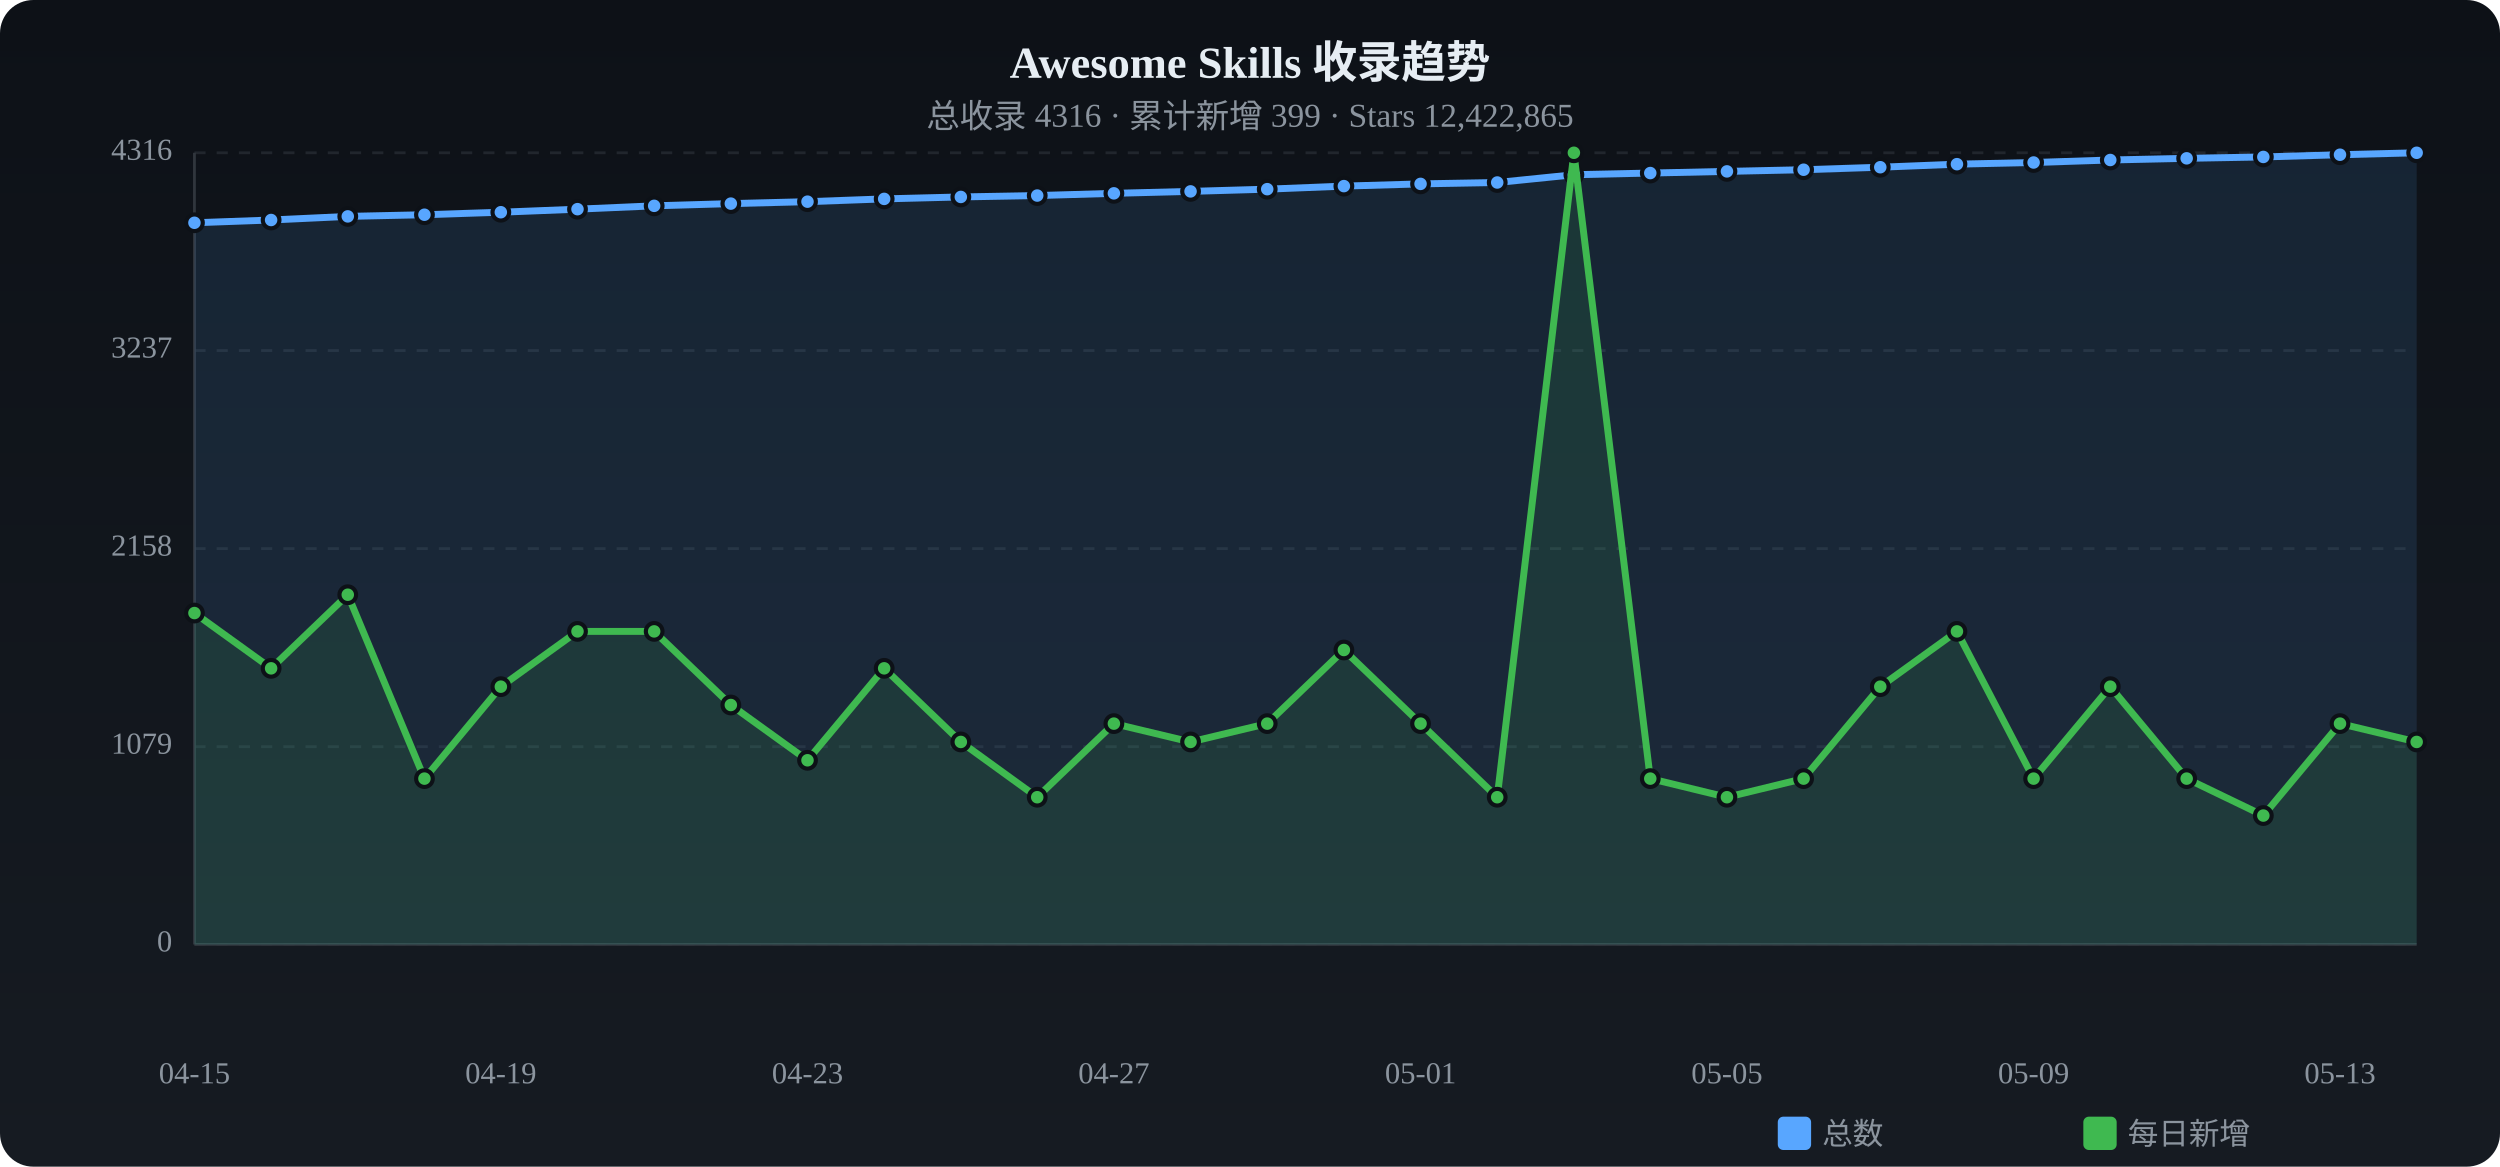
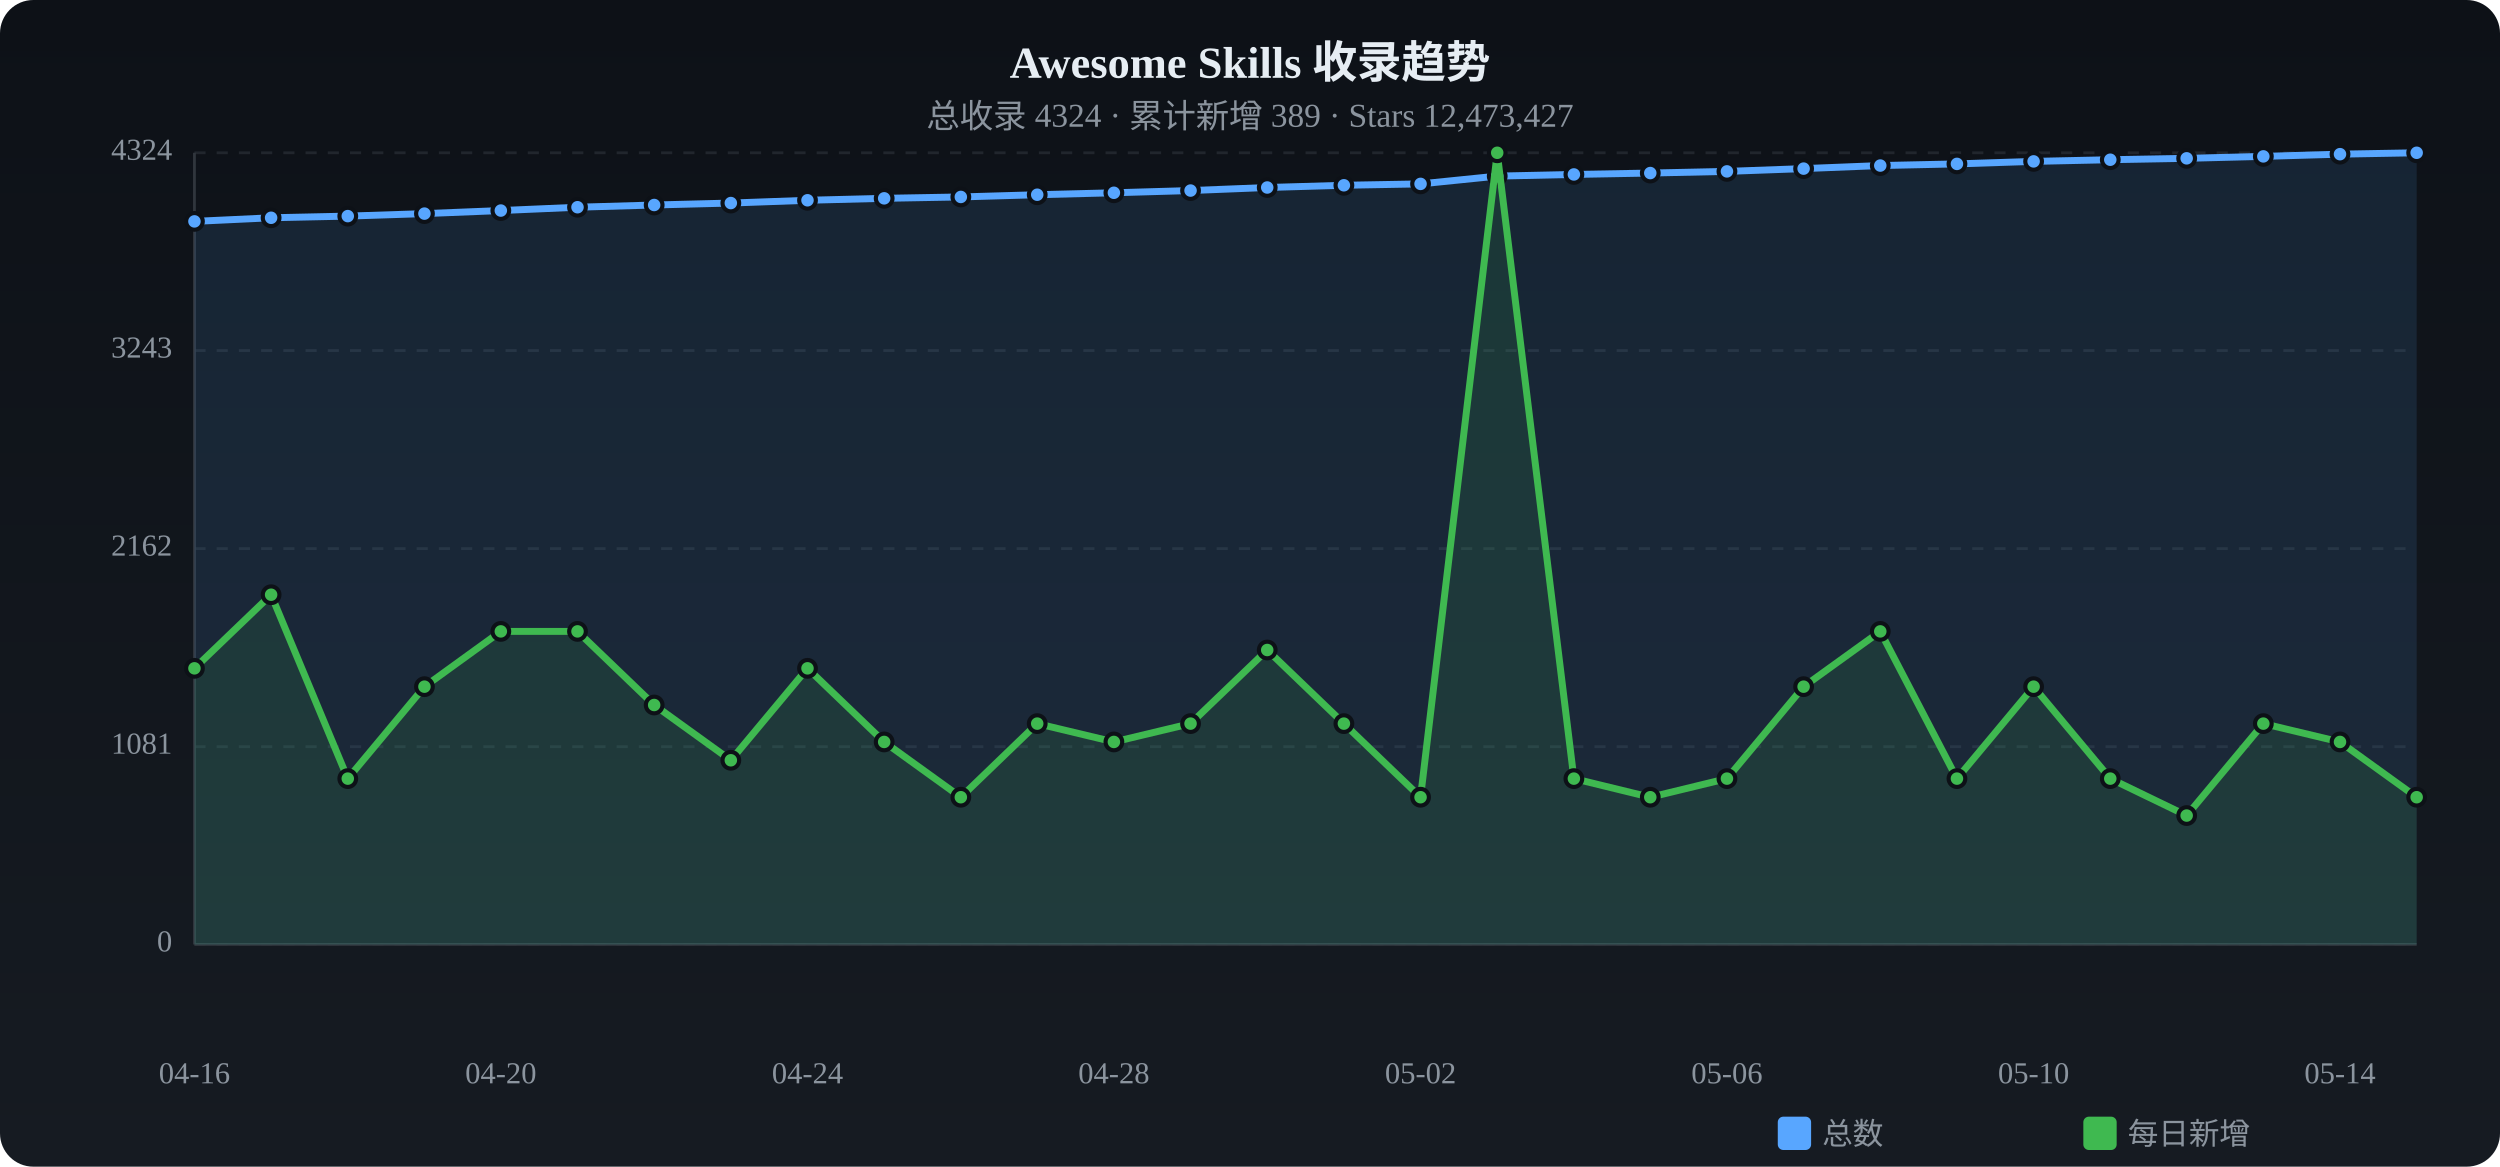
<svg xmlns="http://www.w3.org/2000/svg" viewBox="0 0 900 420" width="900" height="420">
  <defs>
    <linearGradient id="tbg" x1="0%" y1="0%" x2="0%" y2="100%">
      <stop offset="0%" stop-color="#0d1117" />
      <stop offset="100%" stop-color="#161b22" />
    </linearGradient>
  </defs>
  <rect width="900" height="420" rx="12" fill="url(#tbg)" />
  <text x="450.0" y="28" text-anchor="middle" fill="#e6edf3" font-size="16" font-weight="bold">Awesome Skills 收录趋势</text>
-   <text x="450.0" y="46" text-anchor="middle" fill="#8b949e" font-size="12">总收录 4316 · 累计新增 399 · Stars 12,422,865</text>
+   <text x="450.0" y="46" text-anchor="middle" fill="#8b949e" font-size="12">总收录 4324 · 累计新增 389 · Stars 12,473,427</text>
  <text x="62" y="340.0" text-anchor="end" fill="#8b949e" font-size="11" dominant-baseline="middle">0</text>
  <line x1="70" y1="340.0" x2="870" y2="340.0" stroke="#21262d" stroke-dasharray="4 4" />
-   <text x="62" y="268.8" text-anchor="end" fill="#8b949e" font-size="11" dominant-baseline="middle">1079</text>
+   <text x="62" y="268.8" text-anchor="end" fill="#8b949e" font-size="11" dominant-baseline="middle">1081</text>
  <line x1="70" y1="268.8" x2="870" y2="268.8" stroke="#21262d" stroke-dasharray="4 4" />
-   <text x="62" y="197.5" text-anchor="end" fill="#8b949e" font-size="11" dominant-baseline="middle">2158</text>
+   <text x="62" y="197.5" text-anchor="end" fill="#8b949e" font-size="11" dominant-baseline="middle">2162</text>
  <line x1="70" y1="197.5" x2="870" y2="197.5" stroke="#21262d" stroke-dasharray="4 4" />
-   <text x="62" y="126.2" text-anchor="end" fill="#8b949e" font-size="11" dominant-baseline="middle">3237</text>
+   <text x="62" y="126.2" text-anchor="end" fill="#8b949e" font-size="11" dominant-baseline="middle">3243</text>
  <line x1="70" y1="126.2" x2="870" y2="126.2" stroke="#21262d" stroke-dasharray="4 4" />
-   <text x="62" y="55.0" text-anchor="end" fill="#8b949e" font-size="11" dominant-baseline="middle">4316</text>
+   <text x="62" y="55.0" text-anchor="end" fill="#8b949e" font-size="11" dominant-baseline="middle">4324</text>
  <line x1="70" y1="55.0" x2="870" y2="55.0" stroke="#21262d" stroke-dasharray="4 4" />
  <line x1="70" y1="55" x2="70" y2="340" stroke="#30363d" />
  <line x1="70" y1="340" x2="870" y2="340" stroke="#30363d" />
-   <path d="M70.0,80.2 L97.6,79.2 L125.2,77.9 L152.8,77.3 L180.3,76.4 L207.9,75.3 L235.5,74.1 L263.1,73.3 L290.7,72.6 L318.3,71.6 L345.9,70.9 L373.4,70.4 L401.0,69.6 L428.6,68.9 L456.2,68.1 L483.8,67.0 L511.4,66.2 L539.0,65.7 L566.6,62.9 L594.1,62.3 L621.7,61.7 L649.3,61.1 L676.9,60.2 L704.5,59.1 L732.1,58.5 L759.7,57.6 L787.2,57.0 L814.8,56.5 L842.4,55.7 L870.0,55.0 L870.0,340 L70.0,340 Z" fill="#58a6ff" opacity="0.12" />
-   <polyline points="70.0,80.2 97.6,79.2 125.2,77.9 152.8,77.3 180.3,76.4 207.9,75.3 235.5,74.1 263.1,73.3 290.7,72.6 318.3,71.6 345.9,70.9 373.4,70.4 401.0,69.6 428.6,68.9 456.2,68.1 483.8,67.0 511.4,66.2 539.0,65.7 566.6,62.9 594.1,62.3 621.7,61.7 649.3,61.1 676.9,60.2 704.5,59.1 732.1,58.5 759.7,57.6 787.2,57.0 814.8,56.5 842.4,55.7 870.0,55.0" fill="none" stroke="#58a6ff" stroke-width="2.5" stroke-linecap="round" stroke-linejoin="round" />
-   <circle cx="70.0" cy="80.2" r="3" fill="#58a6ff" stroke="#0d1117" stroke-width="1.5" />
-   <circle cx="97.6" cy="79.2" r="3" fill="#58a6ff" stroke="#0d1117" stroke-width="1.5" />
-   <circle cx="125.2" cy="77.9" r="3" fill="#58a6ff" stroke="#0d1117" stroke-width="1.5" />
-   <circle cx="152.8" cy="77.3" r="3" fill="#58a6ff" stroke="#0d1117" stroke-width="1.5" />
-   <circle cx="180.3" cy="76.4" r="3" fill="#58a6ff" stroke="#0d1117" stroke-width="1.5" />
-   <circle cx="207.9" cy="75.3" r="3" fill="#58a6ff" stroke="#0d1117" stroke-width="1.5" />
-   <circle cx="235.5" cy="74.1" r="3" fill="#58a6ff" stroke="#0d1117" stroke-width="1.5" />
-   <circle cx="263.1" cy="73.3" r="3" fill="#58a6ff" stroke="#0d1117" stroke-width="1.5" />
-   <circle cx="290.7" cy="72.6" r="3" fill="#58a6ff" stroke="#0d1117" stroke-width="1.5" />
-   <circle cx="318.3" cy="71.6" r="3" fill="#58a6ff" stroke="#0d1117" stroke-width="1.5" />
+   <path d="M70.0,79.7 L97.6,78.4 L125.2,77.8 L152.8,76.9 L180.3,75.8 L207.9,74.6 L235.5,73.8 L263.1,73.1 L290.7,72.1 L318.3,71.4 L345.9,70.9 L373.4,70.1 L401.0,69.4 L428.6,68.6 L456.2,67.5 L483.8,66.7 L511.4,66.2 L539.0,63.4 L566.6,62.8 L594.1,62.3 L621.7,61.7 L649.3,60.7 L676.9,59.6 L704.5,59.0 L732.1,58.1 L759.7,57.5 L787.2,57.0 L814.8,56.3 L842.4,55.5 L870.0,55.0 L870.0,340 L70.0,340 Z" fill="#58a6ff" opacity="0.12" />
+   <polyline points="70.0,79.7 97.6,78.4 125.2,77.8 152.8,76.9 180.3,75.8 207.9,74.6 235.5,73.8 263.1,73.1 290.7,72.1 318.3,71.4 345.9,70.9 373.4,70.1 401.0,69.4 428.6,68.6 456.2,67.5 483.8,66.7 511.4,66.2 539.0,63.4 566.6,62.8 594.1,62.3 621.7,61.7 649.3,60.7 676.9,59.6 704.5,59.0 732.1,58.1 759.7,57.5 787.2,57.0 814.8,56.3 842.4,55.5 870.0,55.0" fill="none" stroke="#58a6ff" stroke-width="2.5" stroke-linecap="round" stroke-linejoin="round" />
+   <circle cx="70.0" cy="79.7" r="3" fill="#58a6ff" stroke="#0d1117" stroke-width="1.5" />
+   <circle cx="97.6" cy="78.4" r="3" fill="#58a6ff" stroke="#0d1117" stroke-width="1.5" />
+   <circle cx="125.2" cy="77.8" r="3" fill="#58a6ff" stroke="#0d1117" stroke-width="1.5" />
+   <circle cx="152.8" cy="76.9" r="3" fill="#58a6ff" stroke="#0d1117" stroke-width="1.5" />
+   <circle cx="180.3" cy="75.8" r="3" fill="#58a6ff" stroke="#0d1117" stroke-width="1.5" />
+   <circle cx="207.9" cy="74.6" r="3" fill="#58a6ff" stroke="#0d1117" stroke-width="1.5" />
+   <circle cx="235.5" cy="73.8" r="3" fill="#58a6ff" stroke="#0d1117" stroke-width="1.5" />
+   <circle cx="263.1" cy="73.1" r="3" fill="#58a6ff" stroke="#0d1117" stroke-width="1.5" />
+   <circle cx="290.7" cy="72.1" r="3" fill="#58a6ff" stroke="#0d1117" stroke-width="1.5" />
+   <circle cx="318.3" cy="71.4" r="3" fill="#58a6ff" stroke="#0d1117" stroke-width="1.5" />
  <circle cx="345.9" cy="70.9" r="3" fill="#58a6ff" stroke="#0d1117" stroke-width="1.5" />
-   <circle cx="373.4" cy="70.4" r="3" fill="#58a6ff" stroke="#0d1117" stroke-width="1.5" />
-   <circle cx="401.0" cy="69.6" r="3" fill="#58a6ff" stroke="#0d1117" stroke-width="1.5" />
-   <circle cx="428.6" cy="68.9" r="3" fill="#58a6ff" stroke="#0d1117" stroke-width="1.5" />
-   <circle cx="456.2" cy="68.1" r="3" fill="#58a6ff" stroke="#0d1117" stroke-width="1.5" />
-   <circle cx="483.8" cy="67.0" r="3" fill="#58a6ff" stroke="#0d1117" stroke-width="1.5" />
+   <circle cx="373.4" cy="70.1" r="3" fill="#58a6ff" stroke="#0d1117" stroke-width="1.5" />
+   <circle cx="401.0" cy="69.4" r="3" fill="#58a6ff" stroke="#0d1117" stroke-width="1.5" />
+   <circle cx="428.6" cy="68.6" r="3" fill="#58a6ff" stroke="#0d1117" stroke-width="1.5" />
+   <circle cx="456.2" cy="67.5" r="3" fill="#58a6ff" stroke="#0d1117" stroke-width="1.5" />
+   <circle cx="483.8" cy="66.7" r="3" fill="#58a6ff" stroke="#0d1117" stroke-width="1.5" />
  <circle cx="511.4" cy="66.2" r="3" fill="#58a6ff" stroke="#0d1117" stroke-width="1.5" />
-   <circle cx="539.0" cy="65.7" r="3" fill="#58a6ff" stroke="#0d1117" stroke-width="1.5" />
-   <circle cx="566.6" cy="62.9" r="3" fill="#58a6ff" stroke="#0d1117" stroke-width="1.5" />
+   <circle cx="539.0" cy="63.4" r="3" fill="#58a6ff" stroke="#0d1117" stroke-width="1.5" />
+   <circle cx="566.6" cy="62.8" r="3" fill="#58a6ff" stroke="#0d1117" stroke-width="1.5" />
  <circle cx="594.1" cy="62.3" r="3" fill="#58a6ff" stroke="#0d1117" stroke-width="1.5" />
  <circle cx="621.7" cy="61.7" r="3" fill="#58a6ff" stroke="#0d1117" stroke-width="1.5" />
-   <circle cx="649.3" cy="61.1" r="3" fill="#58a6ff" stroke="#0d1117" stroke-width="1.5" />
-   <circle cx="676.9" cy="60.2" r="3" fill="#58a6ff" stroke="#0d1117" stroke-width="1.5" />
-   <circle cx="704.5" cy="59.1" r="3" fill="#58a6ff" stroke="#0d1117" stroke-width="1.5" />
-   <circle cx="732.1" cy="58.5" r="3" fill="#58a6ff" stroke="#0d1117" stroke-width="1.5" />
-   <circle cx="759.7" cy="57.6" r="3" fill="#58a6ff" stroke="#0d1117" stroke-width="1.5" />
+   <circle cx="649.3" cy="60.7" r="3" fill="#58a6ff" stroke="#0d1117" stroke-width="1.5" />
+   <circle cx="676.9" cy="59.6" r="3" fill="#58a6ff" stroke="#0d1117" stroke-width="1.5" />
+   <circle cx="704.5" cy="59.0" r="3" fill="#58a6ff" stroke="#0d1117" stroke-width="1.5" />
+   <circle cx="732.1" cy="58.1" r="3" fill="#58a6ff" stroke="#0d1117" stroke-width="1.5" />
+   <circle cx="759.7" cy="57.5" r="3" fill="#58a6ff" stroke="#0d1117" stroke-width="1.5" />
  <circle cx="787.2" cy="57.0" r="3" fill="#58a6ff" stroke="#0d1117" stroke-width="1.5" />
-   <circle cx="814.8" cy="56.5" r="3" fill="#58a6ff" stroke="#0d1117" stroke-width="1.5" />
-   <circle cx="842.4" cy="55.7" r="3" fill="#58a6ff" stroke="#0d1117" stroke-width="1.5" />
+   <circle cx="814.8" cy="56.3" r="3" fill="#58a6ff" stroke="#0d1117" stroke-width="1.5" />
+   <circle cx="842.4" cy="55.5" r="3" fill="#58a6ff" stroke="#0d1117" stroke-width="1.5" />
  <circle cx="870.0" cy="55.0" r="3" fill="#58a6ff" stroke="#0d1117" stroke-width="1.5" />
-   <path d="M70.0,220.7 L97.6,240.6 L125.2,214.1 L152.8,280.3 L180.3,247.2 L207.9,227.3 L235.5,227.3 L263.1,253.8 L290.7,273.7 L318.3,240.6 L345.9,267.1 L373.4,287.0 L401.0,260.5 L428.6,267.1 L456.2,260.5 L483.8,234.0 L511.4,260.5 L539.0,287.0 L566.6,55.0 L594.1,280.3 L621.7,287.0 L649.3,280.3 L676.9,247.2 L704.5,227.3 L732.1,280.3 L759.7,247.2 L787.2,280.3 L814.8,293.6 L842.4,260.5 L870.0,267.1 L870.0,340 L70.0,340 Z" fill="#3fb950" opacity="0.12" />
-   <polyline points="70.0,220.7 97.6,240.6 125.2,214.1 152.8,280.3 180.3,247.2 207.9,227.3 235.5,227.3 263.1,253.8 290.7,273.7 318.3,240.6 345.9,267.1 373.4,287.0 401.0,260.5 428.6,267.1 456.2,260.5 483.8,234.0 511.4,260.5 539.0,287.0 566.6,55.0 594.1,280.3 621.7,287.0 649.3,280.3 676.9,247.2 704.5,227.3 732.1,280.3 759.7,247.2 787.2,280.3 814.8,293.6 842.4,260.5 870.0,267.1" fill="none" stroke="#3fb950" stroke-width="2.5" stroke-linecap="round" stroke-linejoin="round" />
-   <circle cx="70.0" cy="220.7" r="3" fill="#3fb950" stroke="#0d1117" stroke-width="1.5" />
-   <circle cx="97.6" cy="240.6" r="3" fill="#3fb950" stroke="#0d1117" stroke-width="1.5" />
-   <circle cx="125.2" cy="214.1" r="3" fill="#3fb950" stroke="#0d1117" stroke-width="1.5" />
-   <circle cx="152.8" cy="280.3" r="3" fill="#3fb950" stroke="#0d1117" stroke-width="1.5" />
-   <circle cx="180.3" cy="247.2" r="3" fill="#3fb950" stroke="#0d1117" stroke-width="1.5" />
+   <path d="M70.0,240.6 L97.6,214.1 L125.2,280.3 L152.8,247.2 L180.3,227.3 L207.9,227.3 L235.5,253.8 L263.1,273.7 L290.7,240.6 L318.3,267.1 L345.9,287.0 L373.4,260.5 L401.0,267.1 L428.6,260.5 L456.2,234.0 L483.8,260.5 L511.4,287.0 L539.0,55.0 L566.6,280.3 L594.1,287.0 L621.7,280.3 L649.3,247.2 L676.9,227.3 L704.5,280.3 L732.1,247.2 L759.7,280.3 L787.2,293.6 L814.8,260.5 L842.4,267.1 L870.0,287.0 L870.0,340 L70.0,340 Z" fill="#3fb950" opacity="0.12" />
+   <polyline points="70.0,240.6 97.6,214.1 125.2,280.3 152.8,247.2 180.3,227.3 207.9,227.3 235.5,253.8 263.1,273.7 290.7,240.6 318.3,267.1 345.9,287.0 373.4,260.5 401.0,267.1 428.6,260.5 456.2,234.0 483.8,260.5 511.4,287.0 539.0,55.0 566.6,280.3 594.1,287.0 621.7,280.3 649.3,247.2 676.9,227.3 704.5,280.3 732.1,247.2 759.7,280.3 787.2,293.6 814.8,260.5 842.4,267.1 870.0,287.0" fill="none" stroke="#3fb950" stroke-width="2.5" stroke-linecap="round" stroke-linejoin="round" />
+   <circle cx="70.0" cy="240.6" r="3" fill="#3fb950" stroke="#0d1117" stroke-width="1.5" />
+   <circle cx="97.6" cy="214.1" r="3" fill="#3fb950" stroke="#0d1117" stroke-width="1.5" />
+   <circle cx="125.2" cy="280.3" r="3" fill="#3fb950" stroke="#0d1117" stroke-width="1.5" />
+   <circle cx="152.8" cy="247.2" r="3" fill="#3fb950" stroke="#0d1117" stroke-width="1.5" />
+   <circle cx="180.3" cy="227.3" r="3" fill="#3fb950" stroke="#0d1117" stroke-width="1.5" />
  <circle cx="207.9" cy="227.3" r="3" fill="#3fb950" stroke="#0d1117" stroke-width="1.5" />
-   <circle cx="235.5" cy="227.3" r="3" fill="#3fb950" stroke="#0d1117" stroke-width="1.5" />
-   <circle cx="263.1" cy="253.8" r="3" fill="#3fb950" stroke="#0d1117" stroke-width="1.5" />
-   <circle cx="290.7" cy="273.7" r="3" fill="#3fb950" stroke="#0d1117" stroke-width="1.5" />
-   <circle cx="318.3" cy="240.6" r="3" fill="#3fb950" stroke="#0d1117" stroke-width="1.5" />
-   <circle cx="345.9" cy="267.1" r="3" fill="#3fb950" stroke="#0d1117" stroke-width="1.5" />
-   <circle cx="373.4" cy="287.0" r="3" fill="#3fb950" stroke="#0d1117" stroke-width="1.5" />
-   <circle cx="401.0" cy="260.5" r="3" fill="#3fb950" stroke="#0d1117" stroke-width="1.5" />
-   <circle cx="428.6" cy="267.1" r="3" fill="#3fb950" stroke="#0d1117" stroke-width="1.5" />
-   <circle cx="456.2" cy="260.5" r="3" fill="#3fb950" stroke="#0d1117" stroke-width="1.5" />
-   <circle cx="483.8" cy="234.0" r="3" fill="#3fb950" stroke="#0d1117" stroke-width="1.5" />
-   <circle cx="511.4" cy="260.5" r="3" fill="#3fb950" stroke="#0d1117" stroke-width="1.5" />
-   <circle cx="539.0" cy="287.0" r="3" fill="#3fb950" stroke="#0d1117" stroke-width="1.5" />
-   <circle cx="566.6" cy="55.0" r="3" fill="#3fb950" stroke="#0d1117" stroke-width="1.5" />
-   <circle cx="594.1" cy="280.3" r="3" fill="#3fb950" stroke="#0d1117" stroke-width="1.5" />
-   <circle cx="621.7" cy="287.0" r="3" fill="#3fb950" stroke="#0d1117" stroke-width="1.5" />
-   <circle cx="649.3" cy="280.3" r="3" fill="#3fb950" stroke="#0d1117" stroke-width="1.5" />
-   <circle cx="676.9" cy="247.2" r="3" fill="#3fb950" stroke="#0d1117" stroke-width="1.5" />
-   <circle cx="704.5" cy="227.3" r="3" fill="#3fb950" stroke="#0d1117" stroke-width="1.5" />
-   <circle cx="732.1" cy="280.3" r="3" fill="#3fb950" stroke="#0d1117" stroke-width="1.5" />
-   <circle cx="759.7" cy="247.2" r="3" fill="#3fb950" stroke="#0d1117" stroke-width="1.5" />
-   <circle cx="787.2" cy="280.3" r="3" fill="#3fb950" stroke="#0d1117" stroke-width="1.5" />
-   <circle cx="814.8" cy="293.6" r="3" fill="#3fb950" stroke="#0d1117" stroke-width="1.5" />
-   <circle cx="842.4" cy="260.5" r="3" fill="#3fb950" stroke="#0d1117" stroke-width="1.5" />
-   <circle cx="870.0" cy="267.1" r="3" fill="#3fb950" stroke="#0d1117" stroke-width="1.5" />
-   <text x="70.0" y="390" text-anchor="middle" fill="#8b949e" font-size="11">04-15</text>
-   <text x="180.3" y="390" text-anchor="middle" fill="#8b949e" font-size="11">04-19</text>
-   <text x="290.7" y="390" text-anchor="middle" fill="#8b949e" font-size="11">04-23</text>
-   <text x="401.0" y="390" text-anchor="middle" fill="#8b949e" font-size="11">04-27</text>
-   <text x="511.4" y="390" text-anchor="middle" fill="#8b949e" font-size="11">05-01</text>
-   <text x="621.7" y="390" text-anchor="middle" fill="#8b949e" font-size="11">05-05</text>
-   <text x="732.1" y="390" text-anchor="middle" fill="#8b949e" font-size="11">05-09</text>
-   <text x="842.4" y="390" text-anchor="middle" fill="#8b949e" font-size="11">05-13</text>
+   <circle cx="235.5" cy="253.8" r="3" fill="#3fb950" stroke="#0d1117" stroke-width="1.5" />
+   <circle cx="263.1" cy="273.7" r="3" fill="#3fb950" stroke="#0d1117" stroke-width="1.5" />
+   <circle cx="290.7" cy="240.6" r="3" fill="#3fb950" stroke="#0d1117" stroke-width="1.5" />
+   <circle cx="318.3" cy="267.1" r="3" fill="#3fb950" stroke="#0d1117" stroke-width="1.5" />
+   <circle cx="345.9" cy="287.0" r="3" fill="#3fb950" stroke="#0d1117" stroke-width="1.5" />
+   <circle cx="373.4" cy="260.5" r="3" fill="#3fb950" stroke="#0d1117" stroke-width="1.5" />
+   <circle cx="401.0" cy="267.1" r="3" fill="#3fb950" stroke="#0d1117" stroke-width="1.5" />
+   <circle cx="428.6" cy="260.5" r="3" fill="#3fb950" stroke="#0d1117" stroke-width="1.5" />
+   <circle cx="456.2" cy="234.0" r="3" fill="#3fb950" stroke="#0d1117" stroke-width="1.5" />
+   <circle cx="483.8" cy="260.5" r="3" fill="#3fb950" stroke="#0d1117" stroke-width="1.5" />
+   <circle cx="511.4" cy="287.0" r="3" fill="#3fb950" stroke="#0d1117" stroke-width="1.5" />
+   <circle cx="539.0" cy="55.0" r="3" fill="#3fb950" stroke="#0d1117" stroke-width="1.5" />
+   <circle cx="566.6" cy="280.3" r="3" fill="#3fb950" stroke="#0d1117" stroke-width="1.5" />
+   <circle cx="594.1" cy="287.0" r="3" fill="#3fb950" stroke="#0d1117" stroke-width="1.5" />
+   <circle cx="621.7" cy="280.3" r="3" fill="#3fb950" stroke="#0d1117" stroke-width="1.5" />
+   <circle cx="649.3" cy="247.2" r="3" fill="#3fb950" stroke="#0d1117" stroke-width="1.5" />
+   <circle cx="676.9" cy="227.3" r="3" fill="#3fb950" stroke="#0d1117" stroke-width="1.5" />
+   <circle cx="704.5" cy="280.3" r="3" fill="#3fb950" stroke="#0d1117" stroke-width="1.5" />
+   <circle cx="732.1" cy="247.2" r="3" fill="#3fb950" stroke="#0d1117" stroke-width="1.5" />
+   <circle cx="759.7" cy="280.3" r="3" fill="#3fb950" stroke="#0d1117" stroke-width="1.5" />
+   <circle cx="787.2" cy="293.6" r="3" fill="#3fb950" stroke="#0d1117" stroke-width="1.5" />
+   <circle cx="814.8" cy="260.5" r="3" fill="#3fb950" stroke="#0d1117" stroke-width="1.5" />
+   <circle cx="842.4" cy="267.1" r="3" fill="#3fb950" stroke="#0d1117" stroke-width="1.5" />
+   <circle cx="870.0" cy="287.0" r="3" fill="#3fb950" stroke="#0d1117" stroke-width="1.5" />
+   <text x="70.0" y="390" text-anchor="middle" fill="#8b949e" font-size="11">04-16</text>
+   <text x="180.3" y="390" text-anchor="middle" fill="#8b949e" font-size="11">04-20</text>
+   <text x="290.7" y="390" text-anchor="middle" fill="#8b949e" font-size="11">04-24</text>
+   <text x="401.0" y="390" text-anchor="middle" fill="#8b949e" font-size="11">04-28</text>
+   <text x="511.4" y="390" text-anchor="middle" fill="#8b949e" font-size="11">05-02</text>
+   <text x="621.7" y="390" text-anchor="middle" fill="#8b949e" font-size="11">05-06</text>
+   <text x="732.1" y="390" text-anchor="middle" fill="#8b949e" font-size="11">05-10</text>
+   <text x="842.4" y="390" text-anchor="middle" fill="#8b949e" font-size="11">05-14</text>
  <rect x="640" y="402" width="12" height="12" rx="2" fill="#58a6ff" />
  <text x="656" y="412" fill="#8b949e" font-size="11">总数</text>
  <rect x="750" y="402" width="12" height="12" rx="2" fill="#3fb950" />
  <text x="766" y="412" fill="#8b949e" font-size="11">每日新增</text>
</svg>
